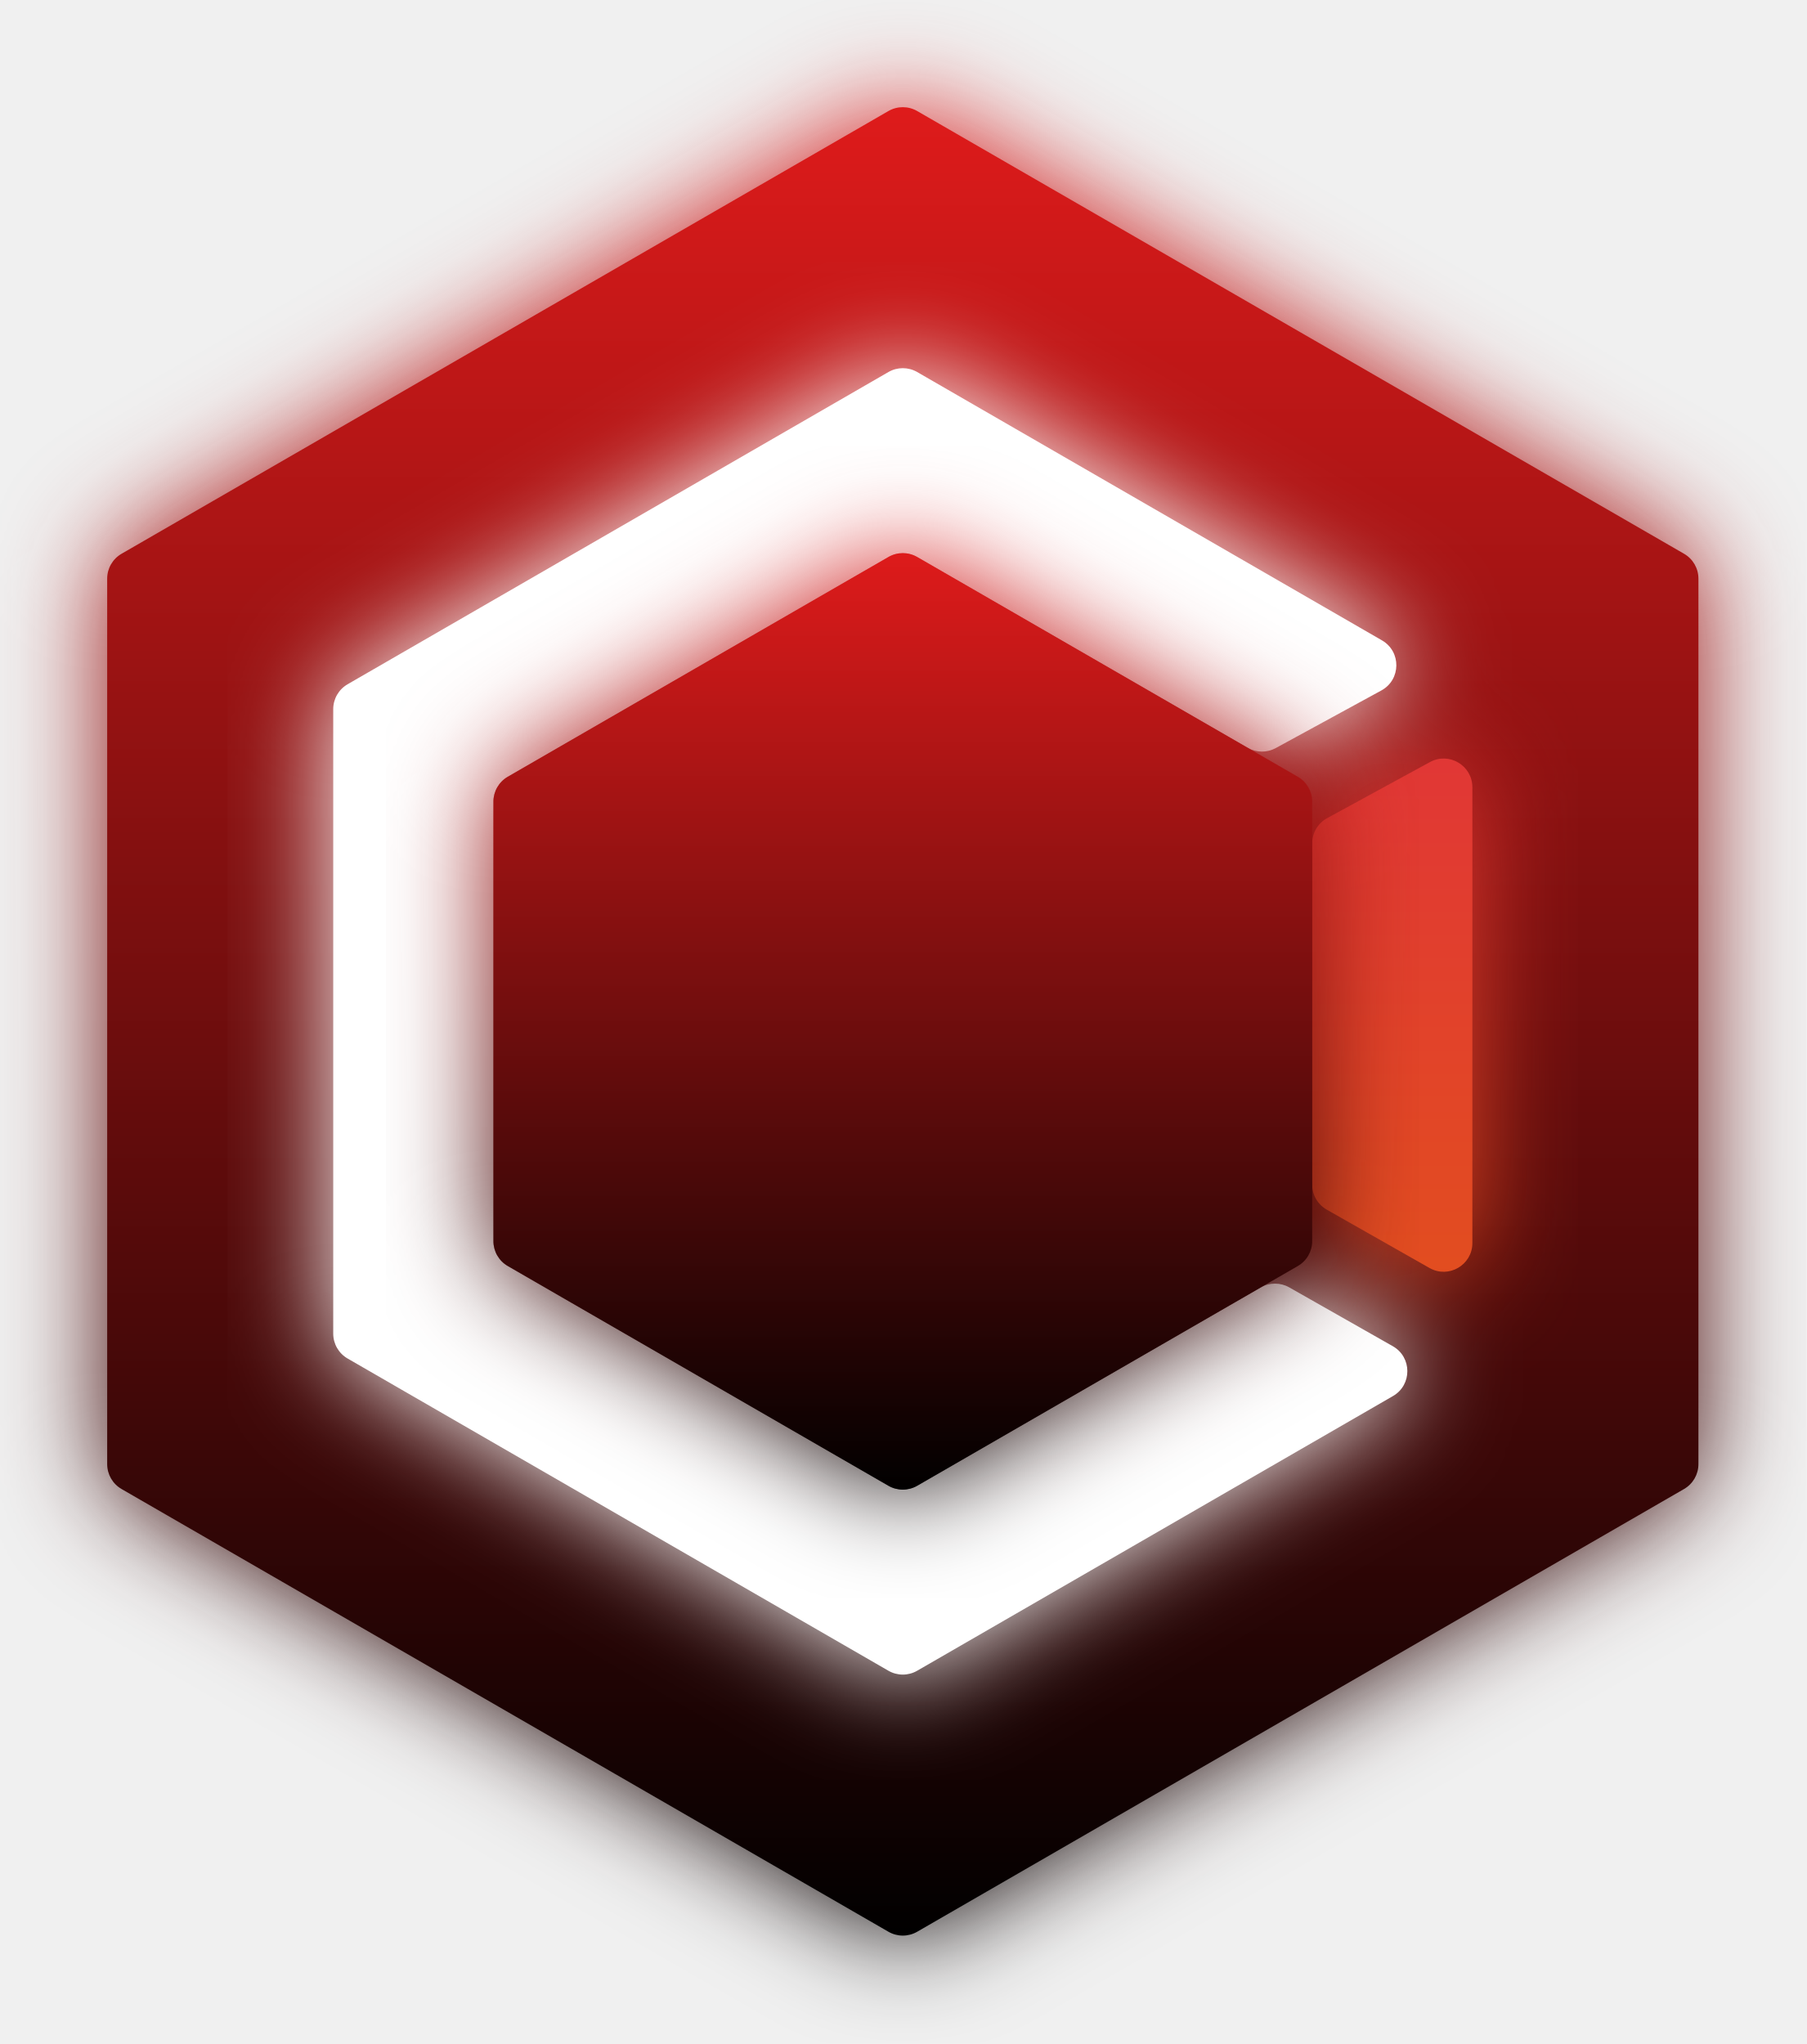
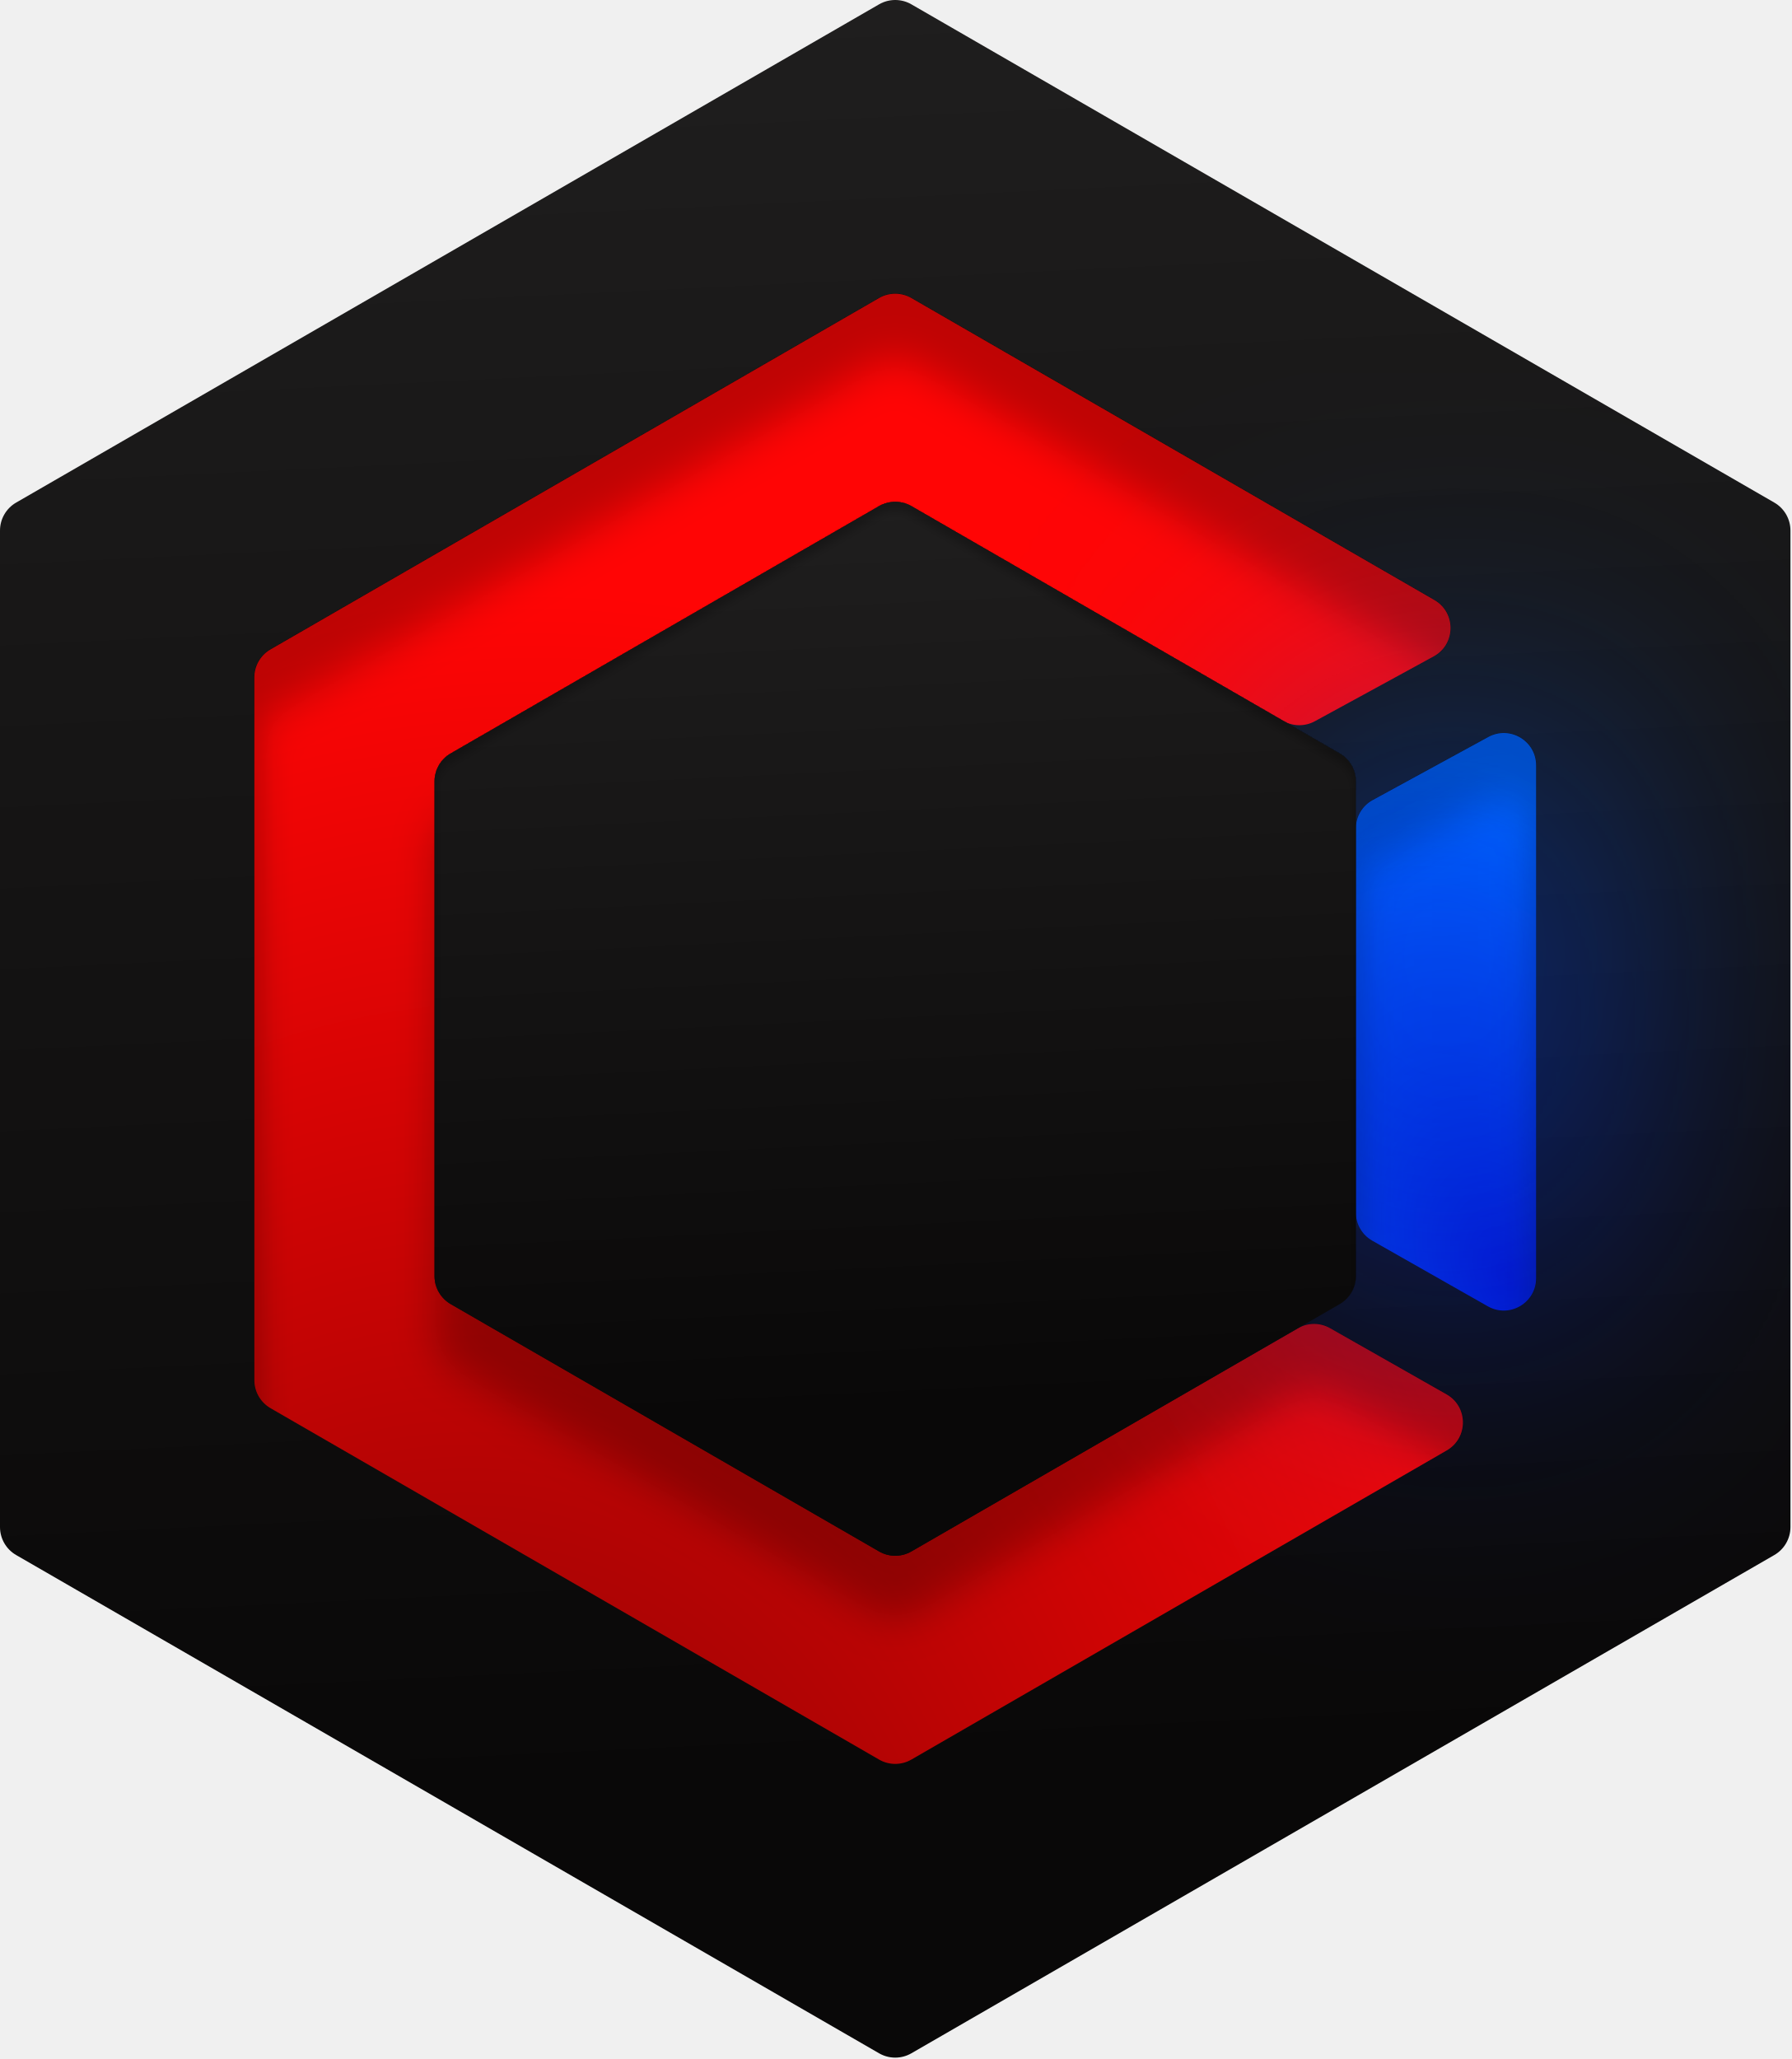
- <svg xmlns="http://www.w3.org/2000/svg" width="944" height="1068" viewBox="0 0 944 1068" fill="none">
-   <g filter="url(#filter0_f)">
-     <path d="M464.192 58.01C468.833 55.33 474.551 55.33 479.192 58.01L879.884 289.349C884.525 292.029 887.384 296.981 887.384 302.34V765.019C887.384 770.378 884.525 775.33 879.884 778.01L479.192 1009.35C474.551 1012.03 468.833 1012.03 464.192 1009.35L63.5 778.01C58.859 775.33 56 770.378 56 765.019V302.34C56 296.981 58.859 292.029 63.5 289.349L464.192 58.01Z" fill="url(#paint0_linear)" />
+ <svg xmlns="http://www.w3.org/2000/svg" width="832" height="956" viewBox="0 0 832 956" fill="none">
+   <path d="M408.192 2.01C412.833 -0.67 418.551 -0.67 423.192 2.01L823.884 233.349C828.525 236.029 831.384 240.981 831.384 246.34V709.019C831.384 714.378 828.525 719.33 823.884 722.01L423.192 953.349C418.551 956.029 412.833 956.029 408.192 953.349L7.5 722.01C2.859 719.33 0 714.378 0 709.019V246.34C0 240.981 2.859 236.029 7.5 233.349L408.192 2.01Z" fill="url(#paint0_linear)" />
+   <g filter="url(#filter0_i)">
+     <path d="M408.192 138.385C412.833 135.706 418.551 135.706 423.192 138.385L666.055 278.602C676.195 284.457 676.017 299.153 665.738 304.761L610.521 334.884C605.93 337.389 600.366 337.321 595.837 334.707L423.192 235.03C418.551 232.35 412.833 232.35 408.192 235.03L209.301 349.859C204.66 352.539 201.801 357.491 201.801 362.85V592.509C201.801 597.868 204.66 602.82 209.301 605.5L408.192 720.329C412.833 723.009 418.551 723.009 423.192 720.329L602.668 616.709C607.276 614.048 612.949 614.028 617.576 616.656L671.714 647.403C681.795 653.129 681.847 667.639 671.806 673.436L423.192 816.974C418.551 819.653 412.833 819.653 408.192 816.974L125.605 653.822C120.964 651.142 118.105 646.19 118.105 640.831V314.528C118.105 309.169 120.964 304.217 125.605 301.537L408.192 138.385Z" fill="url(#paint1_radial)" />
  </g>
-   <path d="M464.192 58.01C468.833 55.33 474.551 55.33 479.192 58.01L879.884 289.349C884.525 292.029 887.384 296.981 887.384 302.34V765.019C887.384 770.378 884.525 775.33 879.884 778.01L479.192 1009.35C474.551 1012.03 468.833 1012.03 464.192 1009.35L63.5 778.01C58.859 775.33 56 770.378 56 765.019V302.34C56 296.981 58.859 292.029 63.5 289.349L464.192 58.01Z" fill="url(#paint1_linear)" />
-   <g filter="url(#filter1_f)">
-     <path d="M746.872 662.532C756.871 668.211 769.279 660.989 769.279 649.489V411.356C769.279 399.97 757.091 392.735 747.096 398.188L693.399 427.482C688.581 430.111 685.583 435.161 685.583 440.65V618.993C685.583 624.39 688.482 629.371 693.175 632.036L746.872 662.532Z" fill="url(#paint2_linear)" />
-     <path d="M464.192 194.385C468.833 191.706 474.551 191.706 479.192 194.385L722.055 334.602C732.195 340.457 732.017 355.153 721.738 360.761L666.521 390.884C661.93 393.389 656.366 393.321 651.837 390.707L479.192 291.03C474.551 288.35 468.833 288.35 464.192 291.03L265.301 405.859C260.66 408.539 257.801 413.491 257.801 418.85V648.509C257.801 653.868 260.66 658.82 265.301 661.5L464.192 776.329C468.833 779.009 474.551 779.009 479.192 776.329L658.668 672.709C663.276 670.048 668.949 670.028 673.576 672.656L727.714 703.403C737.795 709.129 737.847 723.639 727.806 729.436L479.192 872.974C474.551 875.653 468.833 875.653 464.192 872.974L181.605 709.822C176.964 707.142 174.105 702.19 174.105 696.831V370.528C174.105 365.169 176.964 360.217 181.605 357.537L464.192 194.385Z" fill="white" />
+   <mask id="mask0" mask-type="alpha" maskUnits="userSpaceOnUse" x="0" y="0" width="832" height="956">
+     <path d="M408.192 2.01C412.833 -0.67 418.551 -0.67 423.192 2.01L823.884 233.349C828.525 236.029 831.384 240.981 831.384 246.34V709.019C831.384 714.378 828.525 719.33 823.884 722.01L423.192 953.349C418.551 956.029 412.833 956.029 408.192 953.349L7.5 722.01C2.859 719.33 0 714.378 0 709.019V246.34C0 240.981 2.859 236.029 7.5 233.349L408.192 2.01Z" fill="url(#paint2_linear)" />
+   </mask>
+   <g mask="url(#mask0)">
+     <g filter="url(#filter1_i)">
+       <path d="M690.872 606.532C700.871 612.211 713.279 604.989 713.279 593.489V355.356C713.279 343.97 701.091 336.735 691.096 342.188L637.399 371.482C632.581 374.111 629.583 379.161 629.583 384.65V562.993C629.583 568.39 632.482 573.371 637.175 576.036L690.872 606.532Z" fill="url(#paint3_radial)" />
+     </g>
+     <g filter="url(#filter2_f)">
+       <path d="M690.872 606.532C700.871 612.211 713.279 604.989 713.279 593.489V355.356C713.279 343.97 701.091 336.735 691.096 342.188L637.399 371.482C632.581 374.111 629.583 379.161 629.583 384.65V562.993C629.583 568.39 632.482 573.371 637.175 576.036L690.872 606.532Z" fill="url(#paint4_radial)" />
+     </g>
  </g>
-   <path d="M746.872 662.532C756.871 668.211 769.279 660.989 769.279 649.489V411.356C769.279 399.97 757.091 392.735 747.096 398.188L693.399 427.482C688.581 430.111 685.583 435.161 685.583 440.65V618.993C685.583 624.39 688.482 629.371 693.175 632.036L746.872 662.532Z" fill="url(#paint3_linear)" />
-   <path d="M464.192 194.385C468.833 191.706 474.551 191.706 479.192 194.385L722.055 334.602C732.195 340.457 732.017 355.153 721.738 360.761L666.521 390.884C661.93 393.389 656.366 393.321 651.837 390.707L479.192 291.03C474.551 288.35 468.833 288.35 464.192 291.03L265.301 405.859C260.66 408.539 257.801 413.491 257.801 418.85V648.509C257.801 653.868 260.66 658.82 265.301 661.5L464.192 776.329C468.833 779.009 474.551 779.009 479.192 776.329L658.668 672.709C663.276 670.048 668.949 670.028 673.576 672.656L727.714 703.403C737.795 709.129 737.847 723.639 727.806 729.436L479.192 872.974C474.551 875.653 468.833 875.653 464.192 872.974L181.605 709.822C176.964 707.142 174.105 702.19 174.105 696.831V370.528C174.105 365.169 176.964 360.217 181.605 357.537L464.192 194.385Z" fill="white" />
-   <g filter="url(#filter2_f)">
-     <path d="M464.192 291.03C468.833 288.35 474.551 288.35 479.192 291.03L678.083 405.859C682.724 408.539 685.583 413.491 685.583 418.85V648.509C685.583 653.868 682.724 658.82 678.083 661.5L479.192 776.329C474.551 779.009 468.833 779.009 464.192 776.329L265.301 661.5C260.66 658.82 257.801 653.868 257.801 648.509V418.85C257.801 413.491 260.66 408.539 265.301 405.859L464.192 291.03Z" fill="url(#paint4_linear)" />
+   <g filter="url(#filter3_i)">
+     <path d="M408.192 235.03C412.833 232.35 418.551 232.35 423.192 235.03L622.083 349.859C626.724 352.539 629.583 357.491 629.583 362.85V592.509C629.583 597.868 626.724 602.82 622.083 605.5L423.192 720.329C418.551 723.009 412.833 723.009 408.192 720.329L209.301 605.5C204.66 602.82 201.801 597.868 201.801 592.509V362.85C201.801 357.491 204.66 352.539 209.301 349.859L408.192 235.03Z" fill="url(#paint5_linear)" />
  </g>
-   <path d="M464.192 291.03C468.833 288.35 474.551 288.35 479.192 291.03L678.083 405.859C682.724 408.539 685.583 413.491 685.583 418.85V648.509C685.583 653.868 682.724 658.82 678.083 661.5L479.192 776.329C474.551 779.009 468.833 779.009 464.192 776.329L265.301 661.5C260.66 658.82 257.801 653.868 257.801 648.509V418.85C257.801 413.491 260.66 408.539 265.301 405.859L464.192 291.03Z" fill="url(#paint5_linear)" />
  <defs>
-     <filter id="filter0_f" x="0" y="0" width="943.384" height="1067.36" filterUnits="userSpaceOnUse" color-interpolation-filters="sRGB">
+     <filter id="filter0_i" x="118.105" y="136.376" width="561.201" height="701.607" filterUnits="userSpaceOnUse" color-interpolation-filters="sRGB">
      <feFlood flood-opacity="0" result="BackgroundImageFix" />
      <feBlend mode="normal" in="SourceGraphic" in2="BackgroundImageFix" result="shape" />
-       <feGaussianBlur stdDeviation="28" result="effect1_foregroundBlur" />
+       <feColorMatrix in="SourceAlpha" type="matrix" values="0 0 0 0 0 0 0 0 0 0 0 0 0 0 0 0 0 0 127 0" result="hardAlpha" />
+       <feOffset dy="30" />
+       <feGaussianBlur stdDeviation="9.5" />
+       <feComposite in2="hardAlpha" operator="arithmetic" k2="-1" k3="1" />
+       <feColorMatrix type="matrix" values="0 0 0 0 0 0 0 0 0 0 0 0 0 0 0 0 0 0 0.25 0" />
+       <feBlend mode="normal" in2="shape" result="effect1_innerShadow" />
    </filter>
-     <filter id="filter1_f" x="119.105" y="137.376" width="705.175" height="792.607" filterUnits="userSpaceOnUse" color-interpolation-filters="sRGB">
+     <filter id="filter1_i" x="629.583" y="340.335" width="83.697" height="287.176" filterUnits="userSpaceOnUse" color-interpolation-filters="sRGB">
      <feFlood flood-opacity="0" result="BackgroundImageFix" />
      <feBlend mode="normal" in="SourceGraphic" in2="BackgroundImageFix" result="shape" />
-       <feGaussianBlur stdDeviation="27.5" result="effect1_foregroundBlur" />
+       <feColorMatrix in="SourceAlpha" type="matrix" values="0 0 0 0 0 0 0 0 0 0 0 0 0 0 0 0 0 0 127 0" result="hardAlpha" />
+       <feOffset dy="30" />
+       <feGaussianBlur stdDeviation="9.5" />
+       <feComposite in2="hardAlpha" operator="arithmetic" k2="-1" k3="1" />
+       <feColorMatrix type="matrix" values="0 0 0 0 0 0 0 0 0 0 0 0 0 0 0 0 0 0 0.25 0" />
+       <feBlend mode="normal" in2="shape" result="effect1_innerShadow" />
    </filter>
-     <filter id="filter2_f" x="201.801" y="233.02" width="539.782" height="601.319" filterUnits="userSpaceOnUse" color-interpolation-filters="sRGB">
+     <filter id="filter2_f" x="462.583" y="173.335" width="417.697" height="602.176" filterUnits="userSpaceOnUse" color-interpolation-filters="sRGB">
      <feFlood flood-opacity="0" result="BackgroundImageFix" />
      <feBlend mode="normal" in="SourceGraphic" in2="BackgroundImageFix" result="shape" />
-       <feGaussianBlur stdDeviation="28" result="effect1_foregroundBlur" />
+       <feGaussianBlur stdDeviation="83.5" result="effect1_foregroundBlur" />
    </filter>
-     <linearGradient id="paint0_linear" x1="471.692" y1="53.679" x2="471.692" y2="1013.68" gradientUnits="userSpaceOnUse">
-       <stop stop-color="#DF1B1B" />
-       <stop offset="1" />
+     <filter id="filter3_i" x="201.801" y="233.02" width="427.782" height="493.319" filterUnits="userSpaceOnUse" color-interpolation-filters="sRGB">
+       <feFlood flood-opacity="0" result="BackgroundImageFix" />
+       <feBlend mode="normal" in="SourceGraphic" in2="BackgroundImageFix" result="shape" />
+       <feColorMatrix in="SourceAlpha" type="matrix" values="0 0 0 0 0 0 0 0 0 0 0 0 0 0 0 0 0 0 127 0" result="hardAlpha" />
+       <feOffset dy="4" />
+       <feGaussianBlur stdDeviation="2" />
+       <feComposite in2="hardAlpha" operator="arithmetic" k2="-1" k3="1" />
+       <feColorMatrix type="matrix" values="0 0 0 0 0 0 0 0 0 0 0 0 0 0 0 0 0 0 0.25 0" />
+       <feBlend mode="normal" in2="shape" result="effect1_innerShadow" />
+     </filter>
+     <linearGradient id="paint0_linear" x1="415.692" y1="-2.321" x2="455.5" y2="823" gradientUnits="userSpaceOnUse">
+       <stop stop-color="#1F1E1E" />
+       <stop offset="1" stop-color="#090808" />
    </linearGradient>
-     <linearGradient id="paint1_linear" x1="471.692" y1="53.679" x2="471.692" y2="1013.68" gradientUnits="userSpaceOnUse">
-       <stop stop-color="#DF1B1B" />
-       <stop offset="1" />
+     <radialGradient id="paint1_radial" cx="0" cy="0" r="1" gradientUnits="userSpaceOnUse" gradientTransform="translate(189.485 1031.88) rotate(-79.4986) scale(760.742 578.641)">
+       <stop stop-color="#770303" />
+       <stop offset="1" stop-color="#FF0505" />
+     </radialGradient>
+     <linearGradient id="paint2_linear" x1="415.692" y1="-2.321" x2="455.5" y2="823" gradientUnits="userSpaceOnUse">
+       <stop stop-color="#1F1E1E" />
+       <stop offset="1" stop-color="#090808" />
    </linearGradient>
-     <linearGradient id="paint2_linear" x1="727.431" y1="386.086" x2="727.431" y2="675.258" gradientUnits="userSpaceOnUse">
-       <stop stop-color="#E13636" />
-       <stop offset="1" stop-color="#E24E1F" />
-     </linearGradient>
-     <linearGradient id="paint3_linear" x1="727.431" y1="386.086" x2="727.431" y2="675.258" gradientUnits="userSpaceOnUse">
-       <stop stop-color="#E13636" />
-       <stop offset="1" stop-color="#E24E1F" />
-     </linearGradient>
-     <linearGradient id="paint4_linear" x1="471.692" y1="286.7" x2="471.692" y2="780.659" gradientUnits="userSpaceOnUse">
-       <stop stop-color="#DF1B1B" />
-       <stop offset="1" />
-     </linearGradient>
-     <linearGradient id="paint5_linear" x1="471.692" y1="286.7" x2="471.692" y2="780.659" gradientUnits="userSpaceOnUse">
-       <stop stop-color="#DF1B1B" />
-       <stop offset="1" />
+     <radialGradient id="paint3_radial" cx="0" cy="0" r="1" gradientUnits="userSpaceOnUse" gradientTransform="translate(699.605 592.155) rotate(-110.246) scale(252.847 156.112)">
+       <stop stop-color="#0216CF" />
+       <stop offset="1" stop-color="#0066FF" />
+     </radialGradient>
+     <radialGradient id="paint4_radial" cx="0" cy="0" r="1" gradientUnits="userSpaceOnUse" gradientTransform="translate(699.605 592.155) rotate(-110.246) scale(252.847 156.112)">
+       <stop stop-color="#0216CF" />
+       <stop offset="1" stop-color="#0066FF" />
+     </radialGradient>
+     <linearGradient id="paint5_linear" x1="415.692" y1="231.832" x2="435.988" y2="654.556" gradientUnits="userSpaceOnUse">
+       <stop stop-color="#1F1E1E" />
+       <stop offset="1" stop-color="#090808" />
    </linearGradient>
  </defs>
</svg>
